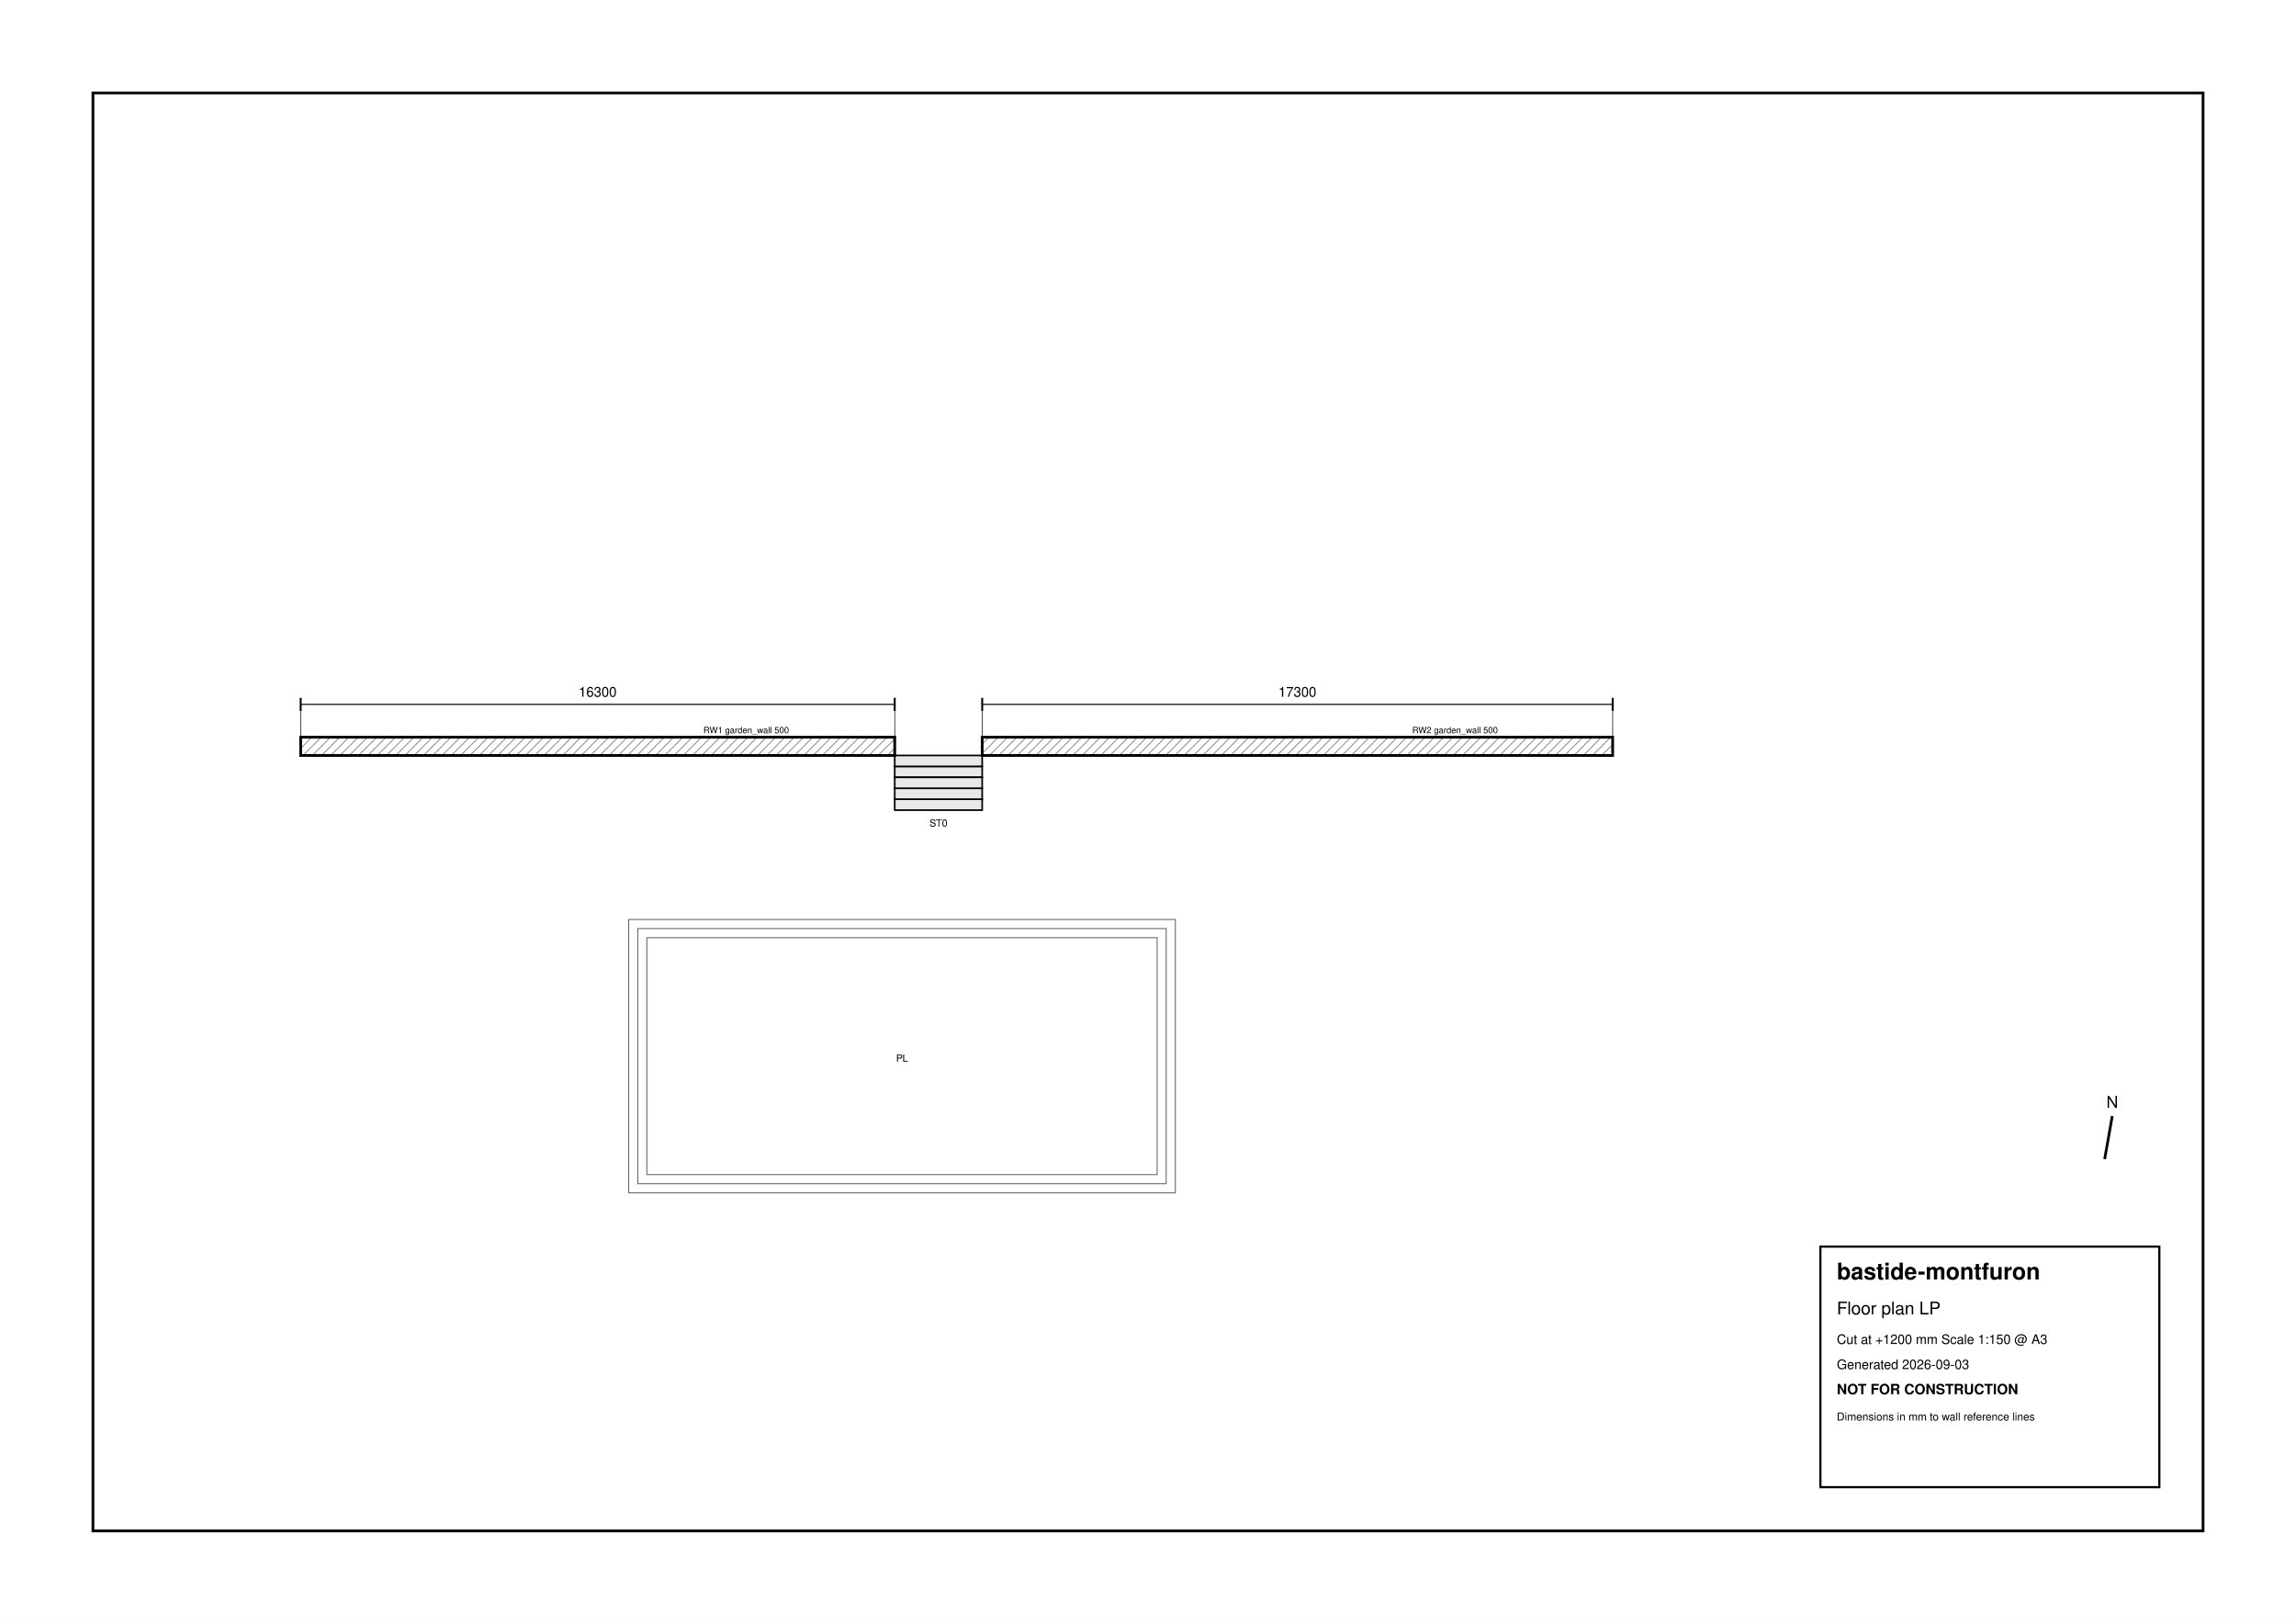
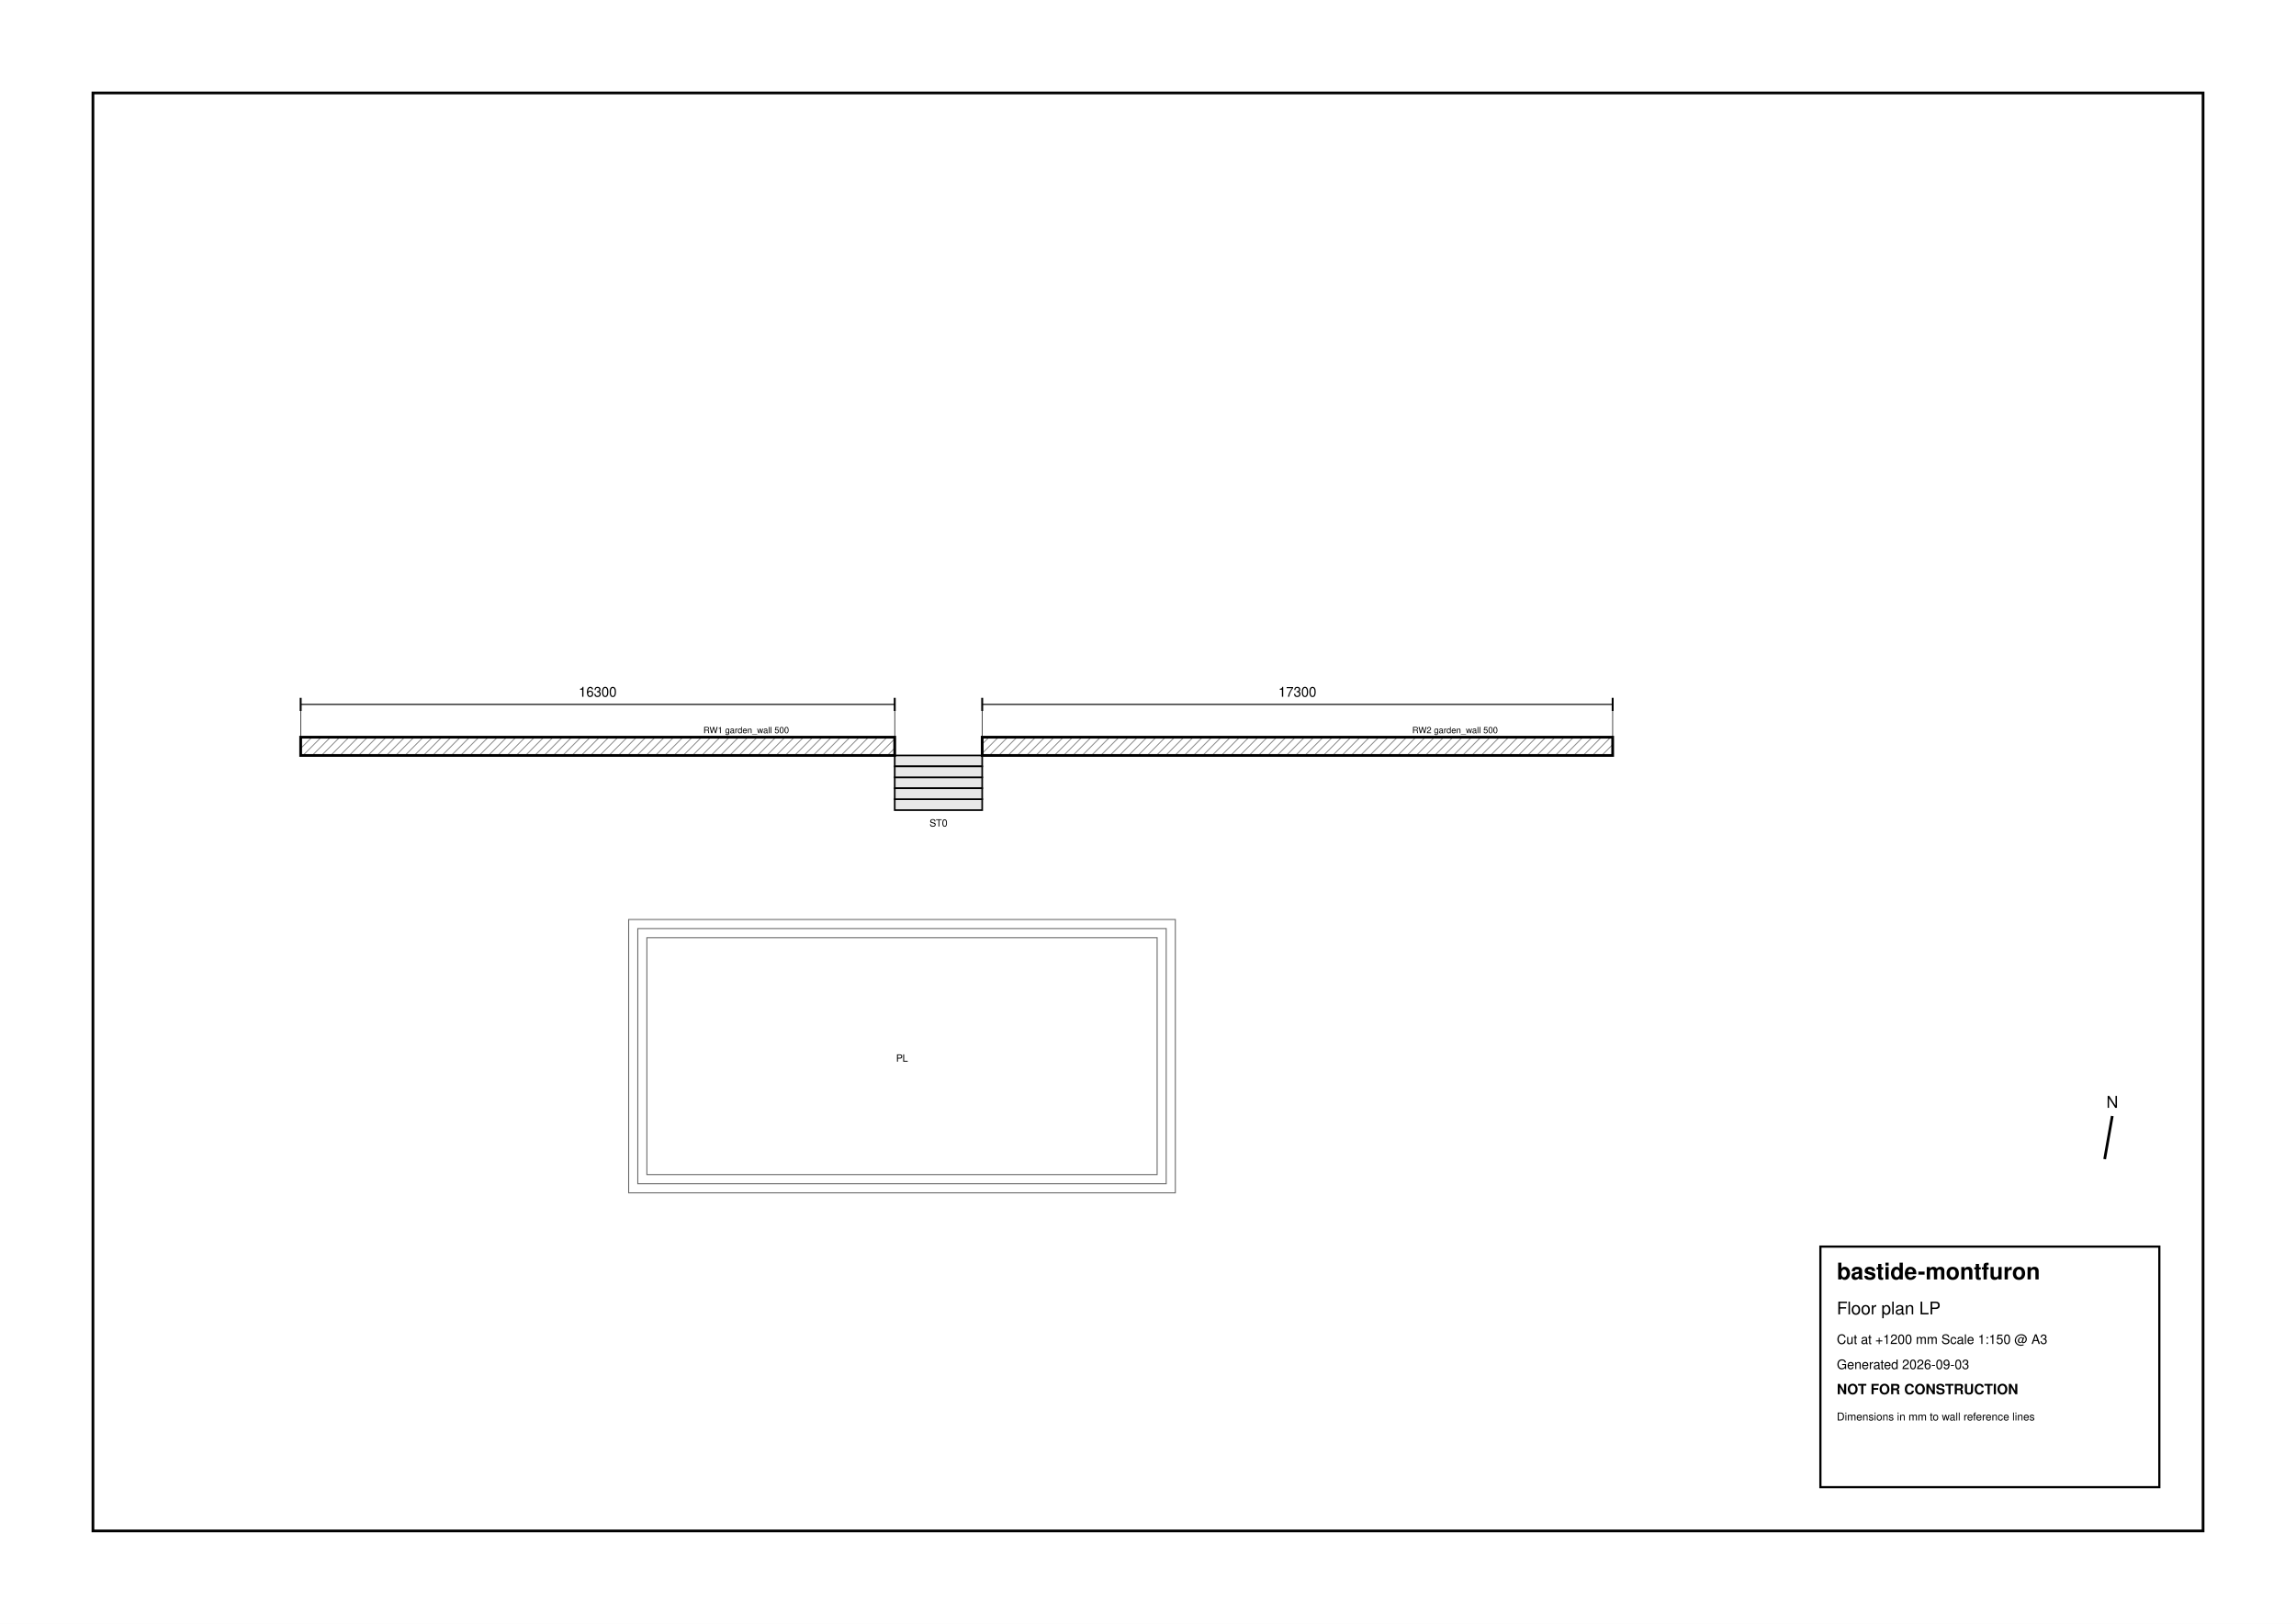
<svg xmlns="http://www.w3.org/2000/svg" width="420.0mm" height="297.0mm" viewBox="0 0 420.0 297.0" font-family="Helvetica, Arial, sans-serif">
  <defs>
    <pattern id="hatch" width="1.2" height="1.2" patternUnits="userSpaceOnUse" patternTransform="rotate(45)">
      <line x1="0" y1="0" x2="0" y2="1.2" stroke="#333" stroke-width="0.18" />
    </pattern>
  </defs>
  <rect width="420.0" height="297.0" fill="white" />
  <rect x="17.0" y="17.0" width="386.0" height="263.0" fill="none" stroke="#000" stroke-width="0.5" />
  <path d="M116.67,216.50 L213.33,216.50 L213.33,169.83 L116.67,169.83 Z" fill="none" stroke="#666" stroke-width="0.18" />
  <path d="M118.33,171.50 L118.33,214.83 L211.67,214.83 L211.67,171.50 Z" fill="none" stroke="#666" stroke-width="0.18" />
  <path d="M115.00,218.17 L215.00,218.17 L215.00,168.17 L115.00,168.17 Z" fill="none" stroke="#666" stroke-width="0.18" />
+   <path d="M163.67,138.17 L163.67,140.17 L179.67,140.17 L179.67,138.17 Z" fill="#e8e8e8" stroke="#000" stroke-width="0.3" />
+   <path d="M163.67,142.17 L163.67,144.17 L179.67,144.17 L179.67,142.17 Z" fill="#e8e8e8" stroke="#000" stroke-width="0.3" />
  <path d="M163.67,146.17 L163.67,148.17 L179.67,148.17 L179.67,146.17 Z" fill="#e8e8e8" stroke="#000" stroke-width="0.3" />
  <path d="M163.67,144.17 L163.67,146.17 L179.67,146.17 L179.67,144.17 Z" fill="#e8e8e8" stroke="#000" stroke-width="0.3" />
  <path d="M163.67,140.17 L163.67,142.17 L179.67,142.17 L179.67,140.17 Z" fill="#e8e8e8" stroke="#000" stroke-width="0.3" />
-   <path d="M163.67,142.17 L163.67,144.17 L179.67,144.17 L179.67,142.17 Z" fill="#e8e8e8" stroke="#000" stroke-width="0.3" />
-   <path d="M163.67,138.17 L163.67,140.17 L179.67,140.17 L179.67,138.17 Z" fill="#e8e8e8" stroke="#000" stroke-width="0.3" />
  <path d="M55.00,138.17 L163.67,138.17 L163.67,134.83 L55.00,134.83 Z" fill="url(#hatch)" stroke="#000" stroke-width="0.5" />
  <path d="M179.67,138.17 L295.00,138.17 L295.00,134.83 L179.67,134.83 Z" fill="url(#hatch)" stroke="#000" stroke-width="0.5" />
  <line x1="163.67" y1="128.83" x2="55.00" y2="128.83" stroke="#000" stroke-width="0.2" />
  <line x1="163.67" y1="127.63" x2="163.67" y2="130.03" stroke="#000" stroke-width="0.35" />
  <line x1="163.67" y1="129.63" x2="163.67" y2="134.83" stroke="#000" stroke-width="0.12" />
  <line x1="55.00" y1="127.63" x2="55.00" y2="130.03" stroke="#000" stroke-width="0.35" />
  <line x1="55.00" y1="129.63" x2="55.00" y2="134.83" stroke="#000" stroke-width="0.12" />
  <text x="109.33" y="127.43" font-size="2.5" text-anchor="middle" transform="rotate(-0.0 109.33 127.43)">16300</text>
  <line x1="295.00" y1="128.83" x2="179.67" y2="128.83" stroke="#000" stroke-width="0.2" />
  <line x1="295.00" y1="127.63" x2="295.00" y2="130.03" stroke="#000" stroke-width="0.35" />
  <line x1="295.00" y1="129.63" x2="295.00" y2="134.83" stroke="#000" stroke-width="0.12" />
  <line x1="179.67" y1="127.63" x2="179.67" y2="130.03" stroke="#000" stroke-width="0.35" />
  <line x1="179.67" y1="129.63" x2="179.67" y2="134.83" stroke="#000" stroke-width="0.12" />
  <text x="237.33" y="127.43" font-size="2.5" text-anchor="middle" transform="rotate(-0.0 237.33 127.43)">17300</text>
  <text x="171.67" y="151.17" font-size="1.82" text-anchor="middle" transform="rotate(-0.0 171.67 150.17)">ST0</text>
  <text x="165.00" y="194.17" font-size="1.82" text-anchor="middle" transform="rotate(-0.0 165.00 193.17)">PL</text>
  <text x="136.50" y="134.10" font-size="1.60" text-anchor="middle" transform="rotate(-0.0 136.50 133.10)">RW1  garden_wall  500</text>
  <text x="266.17" y="134.10" font-size="1.60" text-anchor="middle" transform="rotate(-0.0 266.17 133.10)">RW2  garden_wall  500</text>
  <rect x="333.0" y="228.0" width="62.0" height="44" fill="none" stroke="#000" stroke-width="0.4" />
  <text x="336.0" y="234.0" font-size="4.2" font-weight="bold">bastide-montfuron</text>
  <text x="336.0" y="240.4" font-size="3.2" font-weight="normal">Floor plan  LP</text>
  <text x="336.0" y="245.8" font-size="2.4" font-weight="normal">Cut at +1200 mm   Scale 1:150 @ A3</text>
  <text x="336.0" y="250.4" font-size="2.4" font-weight="normal">Generated 2026-09-03</text>
  <text x="336.0" y="255.0" font-size="2.6" font-weight="bold">NOT FOR CONSTRUCTION</text>
  <text x="336.0" y="259.8" font-size="2.0" font-weight="normal">Dimensions in mm to wall reference lines</text>
  <line x1="385.0" y1="212.0" x2="386.39" y2="204.12" stroke="#000" stroke-width="0.5" />
  <text x="386.39" y="202.62" font-size="3" text-anchor="middle">N</text>
</svg>
